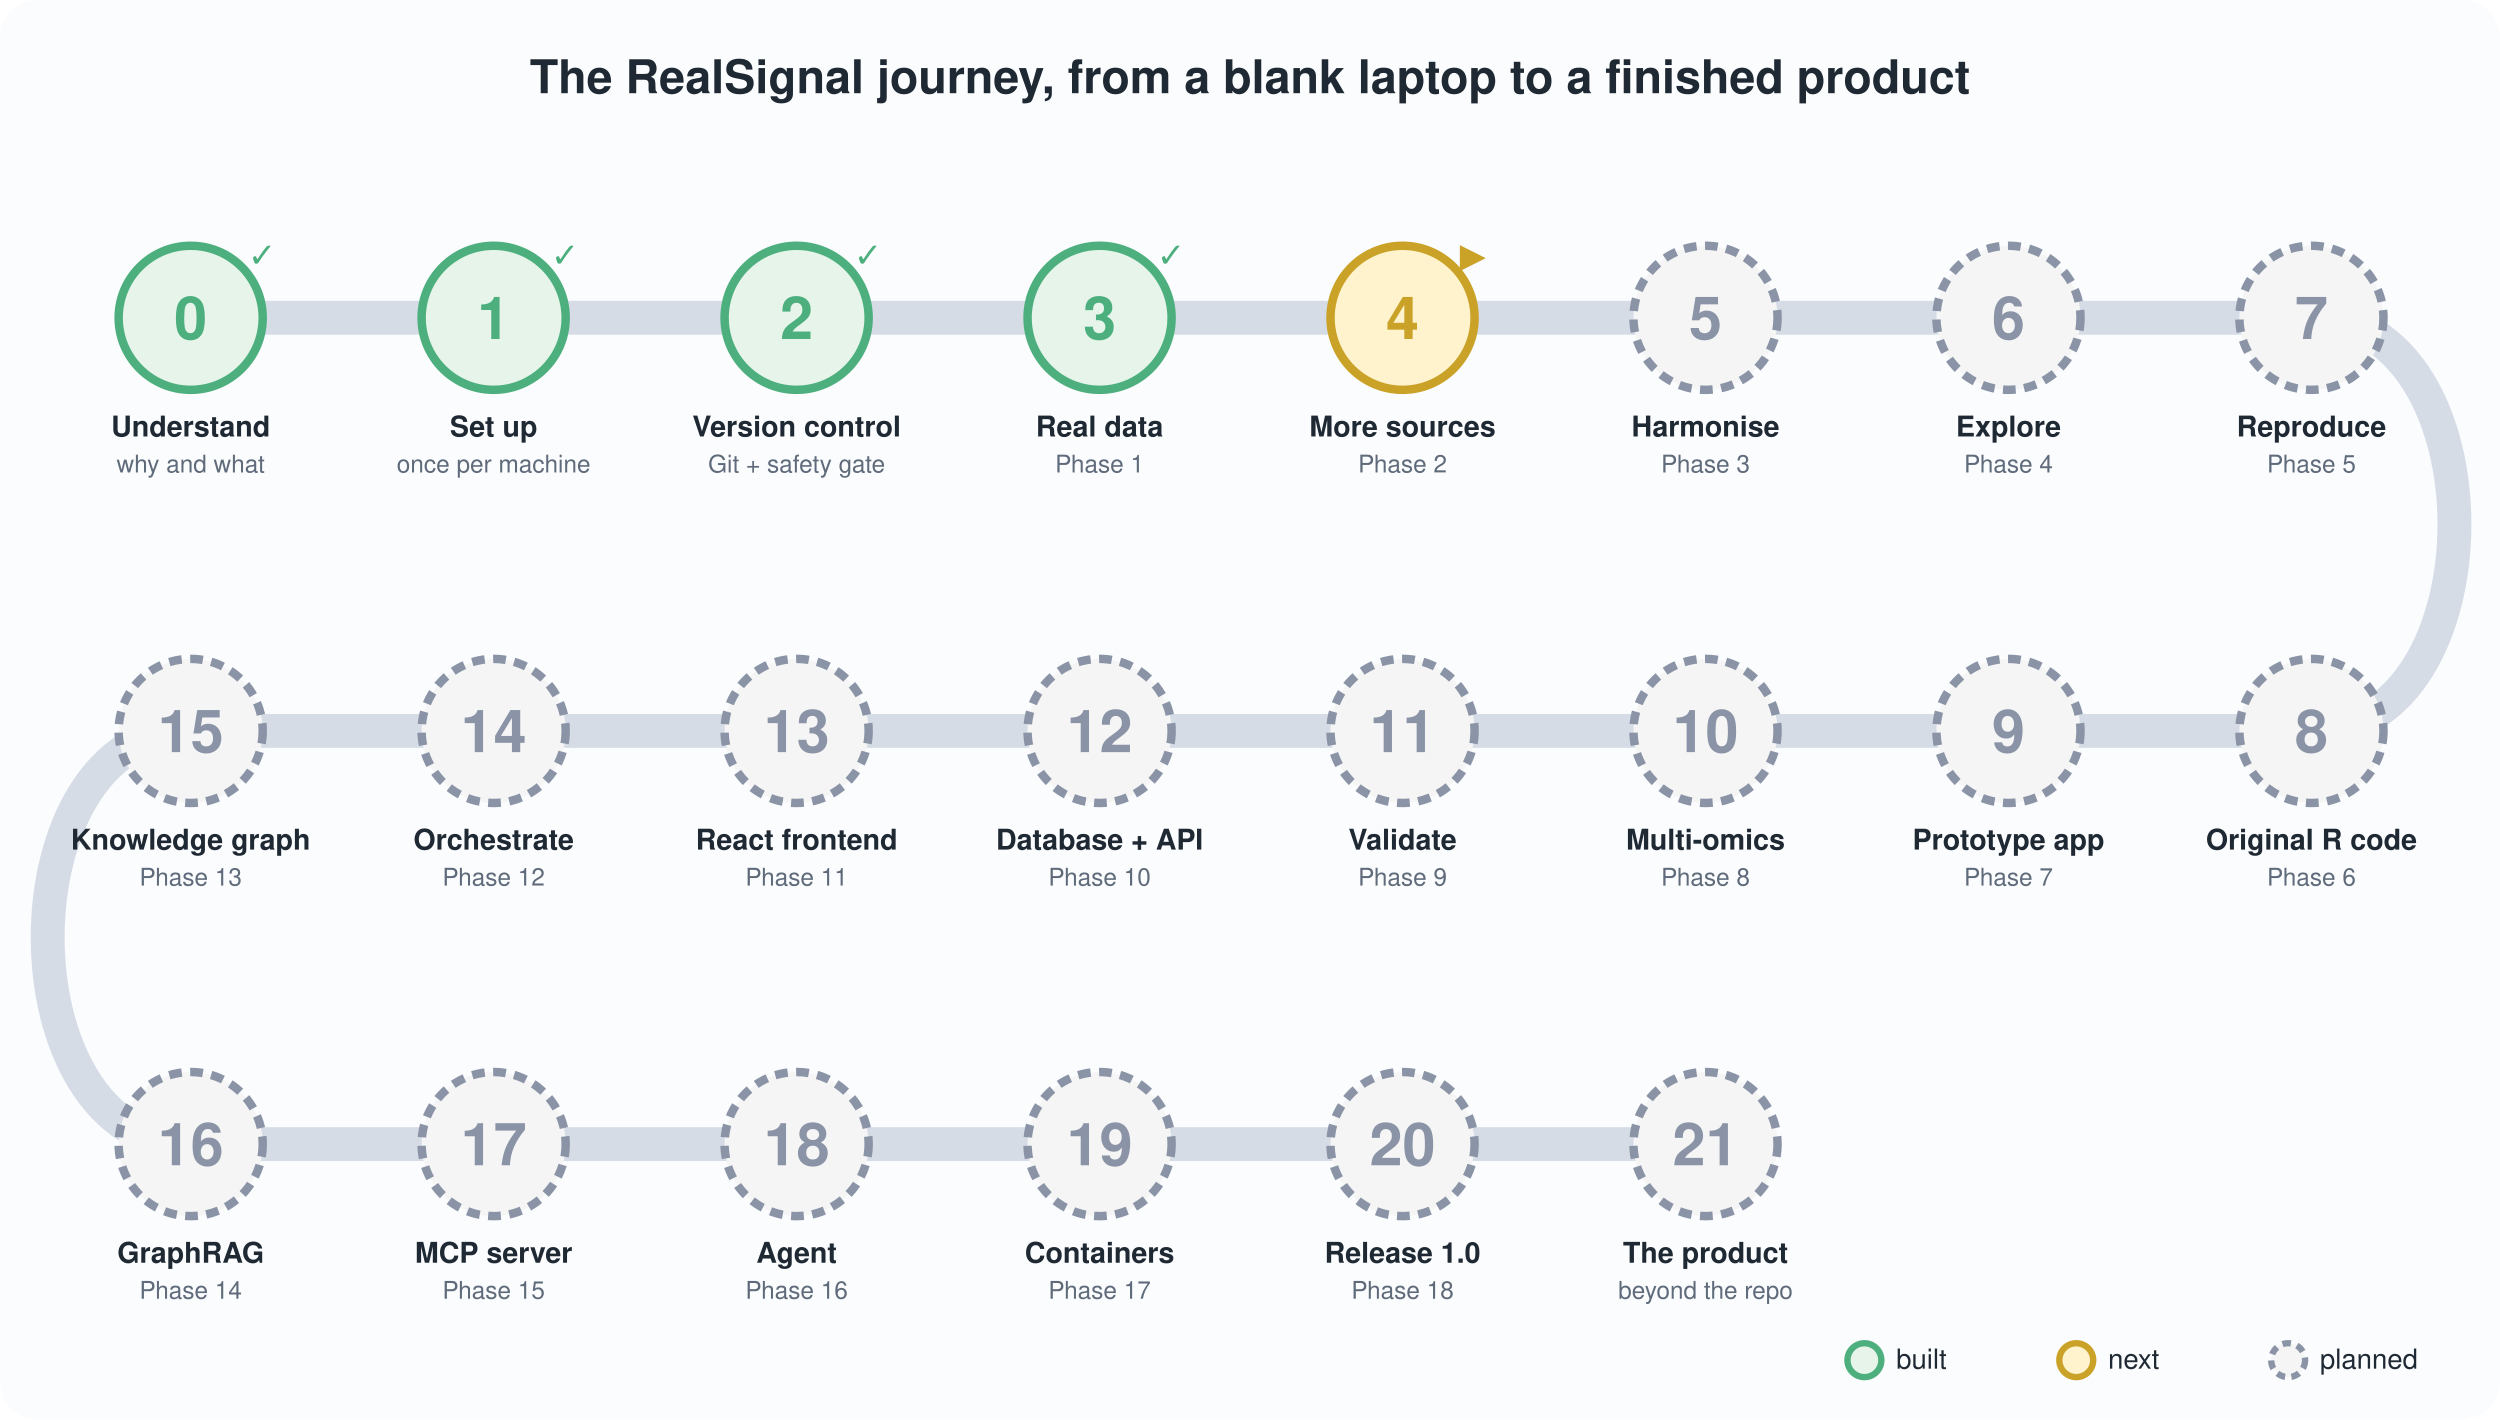
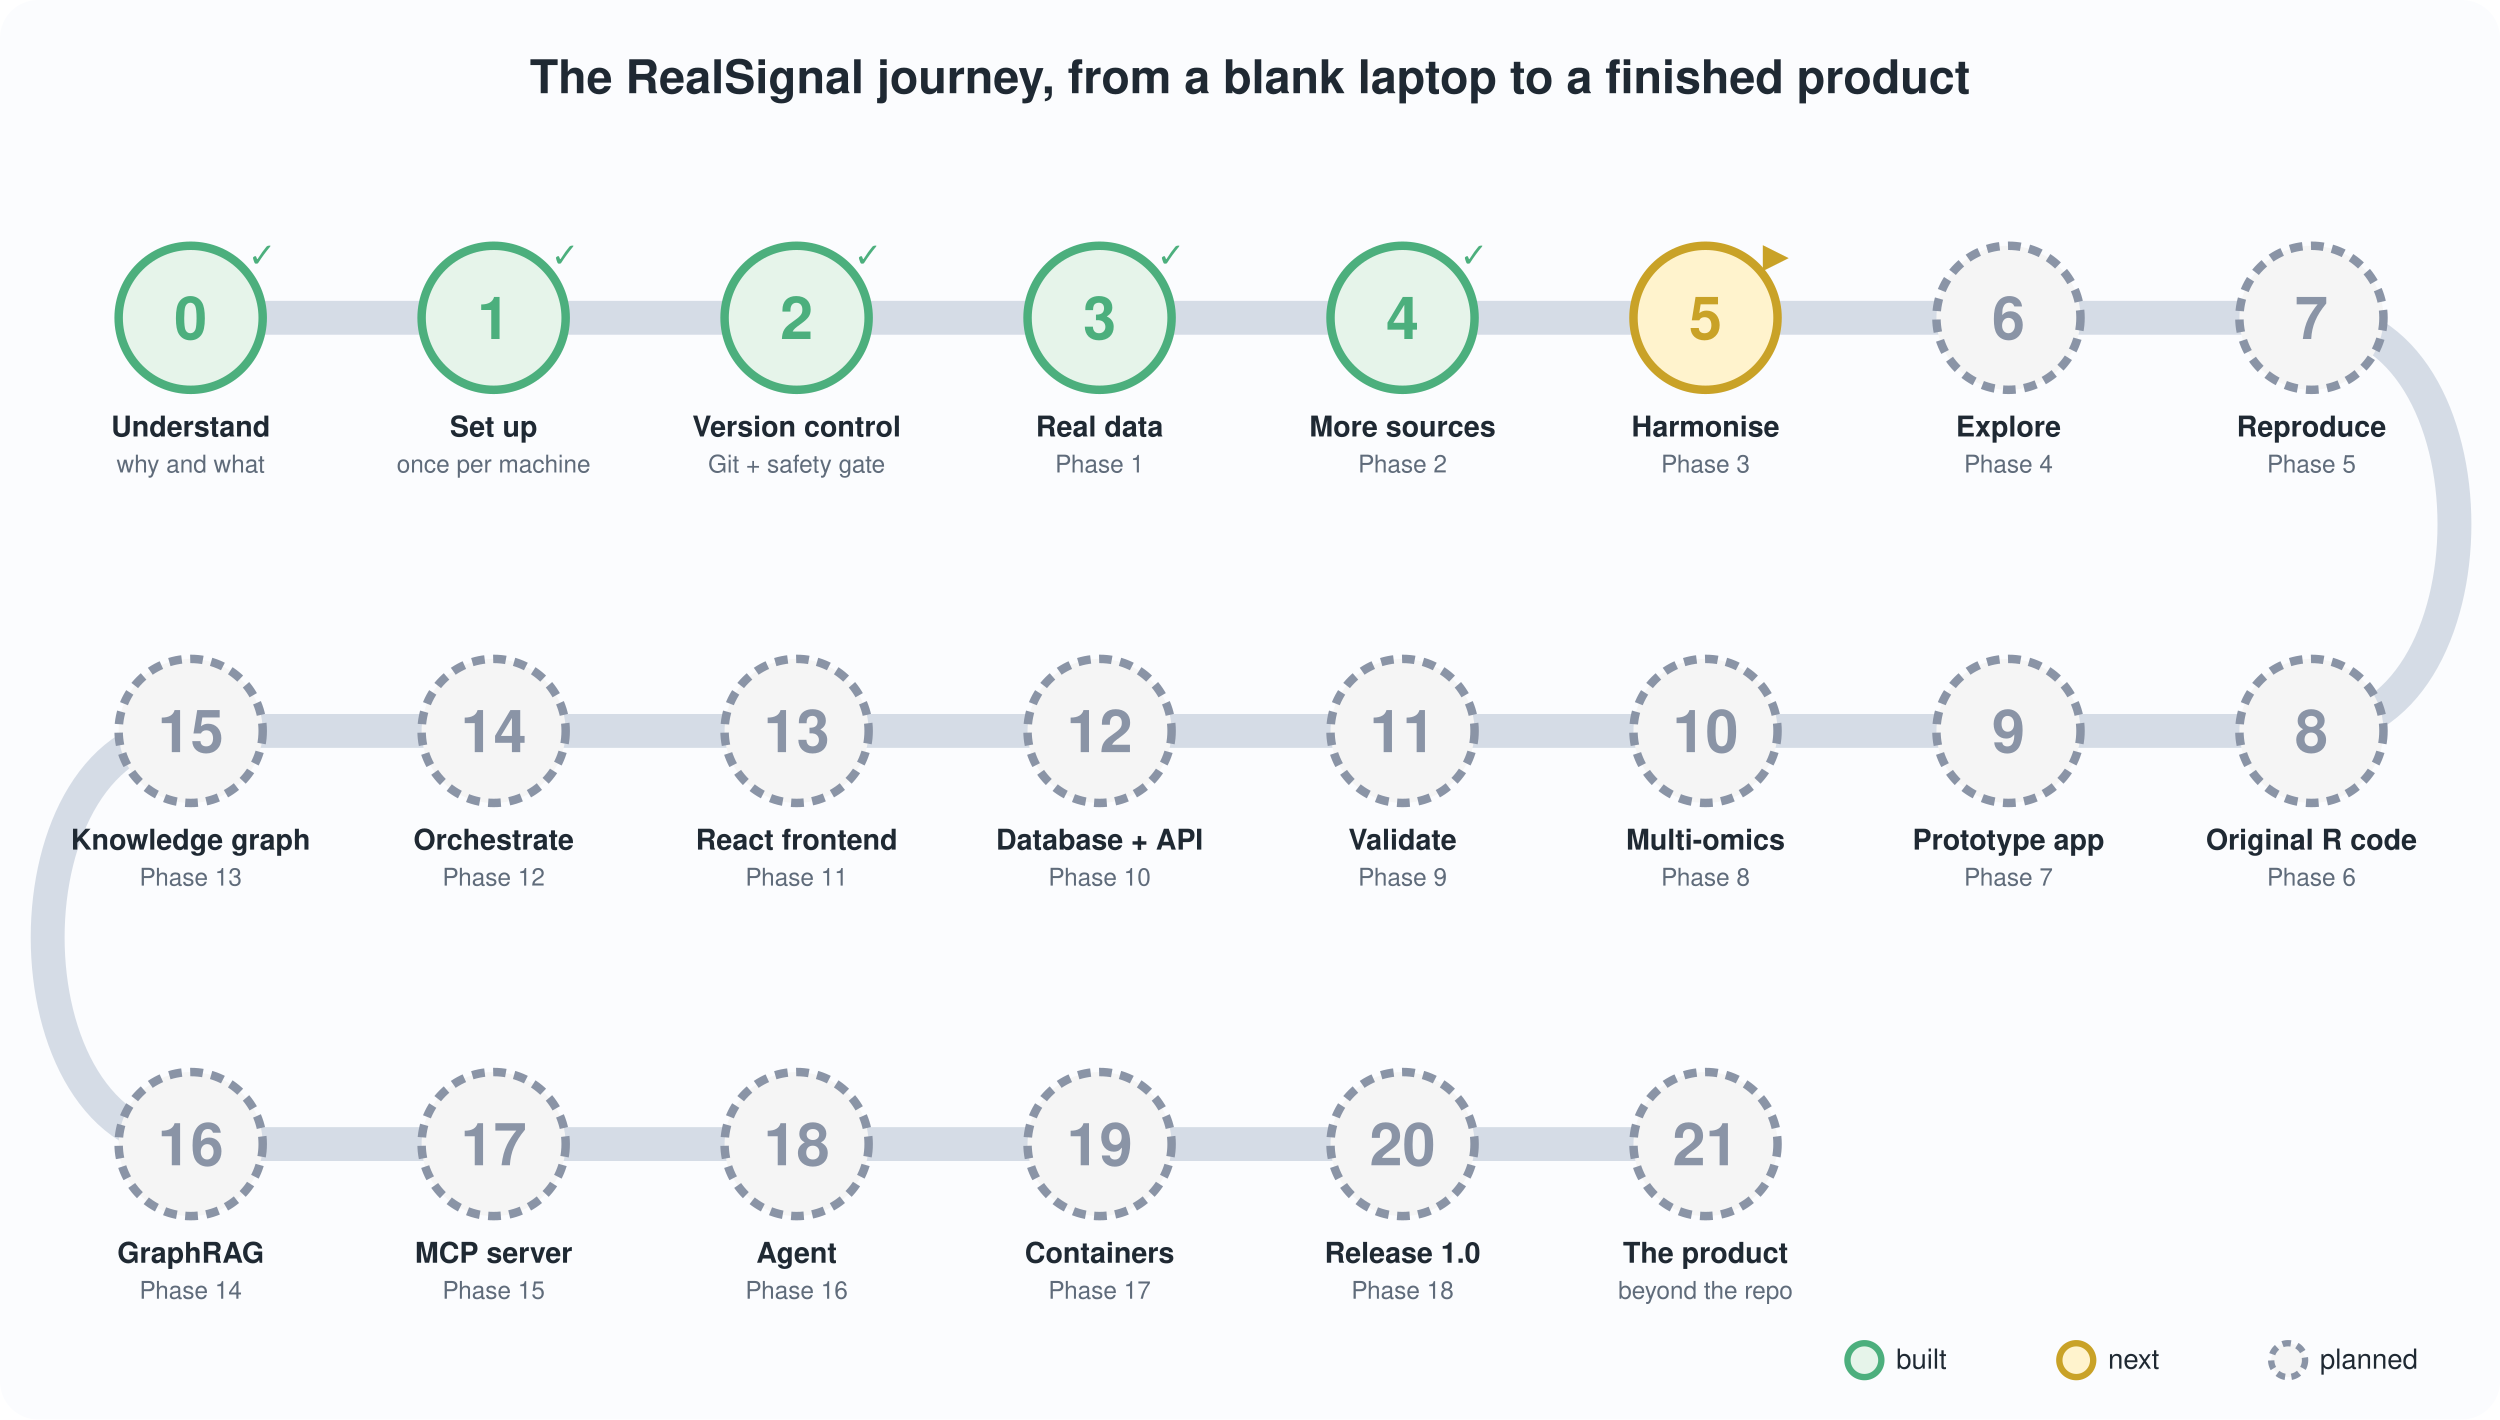
<svg xmlns="http://www.w3.org/2000/svg" width="1180" height="670" viewBox="0 0 1180 670" role="img" aria-label="RealSignal journey map">
  <rect width="1180" height="670" rx="18" fill="#FBFCFE" />
  <text x="590.0" y="44" text-anchor="middle" font-family="Segoe UI, Helvetica, Arial, sans-serif" font-size="22" font-weight="700" fill="#1F2933">The RealSignal journey, from a blank laptop to a finished product</text>
  <path d="M 90 150 L 233 150 L 376 150 L 519 150 L 662 150 L 805 150 L 948 150 L 1091 150 C 1181 150, 1181 345, 1091 345 L 948 345 L 805 345 L 662 345 L 519 345 L 376 345 L 233 345 L 90 345 C 0 345, 0 540, 90 540 L 233 540 L 376 540 L 519 540 L 662 540 L 805 540" fill="none" stroke="#D5DCE6" stroke-width="16" stroke-linecap="round" stroke-linejoin="round" />
  <circle cx="90" cy="150" r="34" fill="#E6F4EA" stroke="#4CAF7D" stroke-width="4" />
  <text x="90" y="160" text-anchor="middle" font-family="Segoe UI, Helvetica, Arial, sans-serif" font-size="28" font-weight="700" fill="#4CAF7D">0</text>
  <text x="117" y="126" font-family="Segoe UI, Helvetica, Arial, sans-serif" font-size="16" font-weight="700" fill="#4CAF7D">✓</text>
  <text x="90" y="206" text-anchor="middle" font-family="Segoe UI, Helvetica, Arial, sans-serif" font-size="13.5" font-weight="600" fill="#1F2933">Understand</text>
  <text x="90" y="223" text-anchor="middle" font-family="Segoe UI, Helvetica, Arial, sans-serif" font-size="11.5" fill="#5F6B7A">why and what</text>
  <circle cx="233" cy="150" r="34" fill="#E6F4EA" stroke="#4CAF7D" stroke-width="4" />
  <text x="233" y="160" text-anchor="middle" font-family="Segoe UI, Helvetica, Arial, sans-serif" font-size="28" font-weight="700" fill="#4CAF7D">1</text>
  <text x="260" y="126" font-family="Segoe UI, Helvetica, Arial, sans-serif" font-size="16" font-weight="700" fill="#4CAF7D">✓</text>
  <text x="233" y="206" text-anchor="middle" font-family="Segoe UI, Helvetica, Arial, sans-serif" font-size="13.5" font-weight="600" fill="#1F2933">Set up</text>
  <text x="233" y="223" text-anchor="middle" font-family="Segoe UI, Helvetica, Arial, sans-serif" font-size="11.5" fill="#5F6B7A">once per machine</text>
  <circle cx="376" cy="150" r="34" fill="#E6F4EA" stroke="#4CAF7D" stroke-width="4" />
  <text x="376" y="160" text-anchor="middle" font-family="Segoe UI, Helvetica, Arial, sans-serif" font-size="28" font-weight="700" fill="#4CAF7D">2</text>
  <text x="403" y="126" font-family="Segoe UI, Helvetica, Arial, sans-serif" font-size="16" font-weight="700" fill="#4CAF7D">✓</text>
  <text x="376" y="206" text-anchor="middle" font-family="Segoe UI, Helvetica, Arial, sans-serif" font-size="13.5" font-weight="600" fill="#1F2933">Version control</text>
  <text x="376" y="223" text-anchor="middle" font-family="Segoe UI, Helvetica, Arial, sans-serif" font-size="11.5" fill="#5F6B7A">Git + safety gate</text>
  <circle cx="519" cy="150" r="34" fill="#E6F4EA" stroke="#4CAF7D" stroke-width="4" />
  <text x="519" y="160" text-anchor="middle" font-family="Segoe UI, Helvetica, Arial, sans-serif" font-size="28" font-weight="700" fill="#4CAF7D">3</text>
  <text x="546" y="126" font-family="Segoe UI, Helvetica, Arial, sans-serif" font-size="16" font-weight="700" fill="#4CAF7D">✓</text>
  <text x="519" y="206" text-anchor="middle" font-family="Segoe UI, Helvetica, Arial, sans-serif" font-size="13.5" font-weight="600" fill="#1F2933">Real data</text>
  <text x="519" y="223" text-anchor="middle" font-family="Segoe UI, Helvetica, Arial, sans-serif" font-size="11.5" fill="#5F6B7A">Phase 1</text>
-   <circle cx="662" cy="150" r="34" fill="#FFF3CD" stroke="#C9A227" stroke-width="4" />
-   <text x="662" y="160" text-anchor="middle" font-family="Segoe UI, Helvetica, Arial, sans-serif" font-size="28" font-weight="700" fill="#C9A227">4</text>
-   <text x="689" y="126" font-family="Segoe UI, Helvetica, Arial, sans-serif" font-size="16" font-weight="700" fill="#C9A227">▶</text>
+   <circle cx="662" cy="150" r="34" fill="#E6F4EA" stroke="#4CAF7D" stroke-width="4" />
+   <text x="662" y="160" text-anchor="middle" font-family="Segoe UI, Helvetica, Arial, sans-serif" font-size="28" font-weight="700" fill="#4CAF7D">4</text>
+   <text x="689" y="126" font-family="Segoe UI, Helvetica, Arial, sans-serif" font-size="16" font-weight="700" fill="#4CAF7D">✓</text>
  <text x="662" y="206" text-anchor="middle" font-family="Segoe UI, Helvetica, Arial, sans-serif" font-size="13.5" font-weight="600" fill="#1F2933">More sources</text>
  <text x="662" y="223" text-anchor="middle" font-family="Segoe UI, Helvetica, Arial, sans-serif" font-size="11.5" fill="#5F6B7A">Phase 2</text>
-   <circle cx="805" cy="150" r="34" fill="#F5F5F5" stroke="#8A94A6" stroke-width="4" stroke-dasharray="6 4" />
-   <text x="805" y="160" text-anchor="middle" font-family="Segoe UI, Helvetica, Arial, sans-serif" font-size="28" font-weight="700" fill="#8A94A6">5</text>
-   <text x="832" y="126" font-family="Segoe UI, Helvetica, Arial, sans-serif" font-size="16" font-weight="700" fill="#8A94A6" />
+   <circle cx="805" cy="150" r="34" fill="#FFF3CD" stroke="#C9A227" stroke-width="4" />
+   <text x="805" y="160" text-anchor="middle" font-family="Segoe UI, Helvetica, Arial, sans-serif" font-size="28" font-weight="700" fill="#C9A227">5</text>
+   <text x="832" y="126" font-family="Segoe UI, Helvetica, Arial, sans-serif" font-size="16" font-weight="700" fill="#C9A227">▶</text>
  <text x="805" y="206" text-anchor="middle" font-family="Segoe UI, Helvetica, Arial, sans-serif" font-size="13.5" font-weight="600" fill="#1F2933">Harmonise</text>
  <text x="805" y="223" text-anchor="middle" font-family="Segoe UI, Helvetica, Arial, sans-serif" font-size="11.5" fill="#5F6B7A">Phase 3</text>
  <circle cx="948" cy="150" r="34" fill="#F5F5F5" stroke="#8A94A6" stroke-width="4" stroke-dasharray="6 4" />
  <text x="948" y="160" text-anchor="middle" font-family="Segoe UI, Helvetica, Arial, sans-serif" font-size="28" font-weight="700" fill="#8A94A6">6</text>
  <text x="975" y="126" font-family="Segoe UI, Helvetica, Arial, sans-serif" font-size="16" font-weight="700" fill="#8A94A6" />
  <text x="948" y="206" text-anchor="middle" font-family="Segoe UI, Helvetica, Arial, sans-serif" font-size="13.5" font-weight="600" fill="#1F2933">Explore</text>
  <text x="948" y="223" text-anchor="middle" font-family="Segoe UI, Helvetica, Arial, sans-serif" font-size="11.5" fill="#5F6B7A">Phase 4</text>
  <circle cx="1091" cy="150" r="34" fill="#F5F5F5" stroke="#8A94A6" stroke-width="4" stroke-dasharray="6 4" />
  <text x="1091" y="160" text-anchor="middle" font-family="Segoe UI, Helvetica, Arial, sans-serif" font-size="28" font-weight="700" fill="#8A94A6">7</text>
  <text x="1118" y="126" font-family="Segoe UI, Helvetica, Arial, sans-serif" font-size="16" font-weight="700" fill="#8A94A6" />
  <text x="1091" y="206" text-anchor="middle" font-family="Segoe UI, Helvetica, Arial, sans-serif" font-size="13.5" font-weight="600" fill="#1F2933">Reproduce</text>
  <text x="1091" y="223" text-anchor="middle" font-family="Segoe UI, Helvetica, Arial, sans-serif" font-size="11.5" fill="#5F6B7A">Phase 5</text>
  <circle cx="1091" cy="345" r="34" fill="#F5F5F5" stroke="#8A94A6" stroke-width="4" stroke-dasharray="6 4" />
  <text x="1091" y="355" text-anchor="middle" font-family="Segoe UI, Helvetica, Arial, sans-serif" font-size="28" font-weight="700" fill="#8A94A6">8</text>
  <text x="1118" y="321" font-family="Segoe UI, Helvetica, Arial, sans-serif" font-size="16" font-weight="700" fill="#8A94A6" />
  <text x="1091" y="401" text-anchor="middle" font-family="Segoe UI, Helvetica, Arial, sans-serif" font-size="13.5" font-weight="600" fill="#1F2933">Original R code</text>
  <text x="1091" y="418" text-anchor="middle" font-family="Segoe UI, Helvetica, Arial, sans-serif" font-size="11.5" fill="#5F6B7A">Phase 6</text>
  <circle cx="948" cy="345" r="34" fill="#F5F5F5" stroke="#8A94A6" stroke-width="4" stroke-dasharray="6 4" />
  <text x="948" y="355" text-anchor="middle" font-family="Segoe UI, Helvetica, Arial, sans-serif" font-size="28" font-weight="700" fill="#8A94A6">9</text>
  <text x="975" y="321" font-family="Segoe UI, Helvetica, Arial, sans-serif" font-size="16" font-weight="700" fill="#8A94A6" />
  <text x="948" y="401" text-anchor="middle" font-family="Segoe UI, Helvetica, Arial, sans-serif" font-size="13.5" font-weight="600" fill="#1F2933">Prototype app</text>
  <text x="948" y="418" text-anchor="middle" font-family="Segoe UI, Helvetica, Arial, sans-serif" font-size="11.5" fill="#5F6B7A">Phase 7</text>
  <circle cx="805" cy="345" r="34" fill="#F5F5F5" stroke="#8A94A6" stroke-width="4" stroke-dasharray="6 4" />
  <text x="805" y="355" text-anchor="middle" font-family="Segoe UI, Helvetica, Arial, sans-serif" font-size="28" font-weight="700" fill="#8A94A6">10</text>
  <text x="832" y="321" font-family="Segoe UI, Helvetica, Arial, sans-serif" font-size="16" font-weight="700" fill="#8A94A6" />
  <text x="805" y="401" text-anchor="middle" font-family="Segoe UI, Helvetica, Arial, sans-serif" font-size="13.5" font-weight="600" fill="#1F2933">Multi-omics</text>
  <text x="805" y="418" text-anchor="middle" font-family="Segoe UI, Helvetica, Arial, sans-serif" font-size="11.5" fill="#5F6B7A">Phase 8</text>
  <circle cx="662" cy="345" r="34" fill="#F5F5F5" stroke="#8A94A6" stroke-width="4" stroke-dasharray="6 4" />
  <text x="662" y="355" text-anchor="middle" font-family="Segoe UI, Helvetica, Arial, sans-serif" font-size="28" font-weight="700" fill="#8A94A6">11</text>
  <text x="689" y="321" font-family="Segoe UI, Helvetica, Arial, sans-serif" font-size="16" font-weight="700" fill="#8A94A6" />
  <text x="662" y="401" text-anchor="middle" font-family="Segoe UI, Helvetica, Arial, sans-serif" font-size="13.5" font-weight="600" fill="#1F2933">Validate</text>
  <text x="662" y="418" text-anchor="middle" font-family="Segoe UI, Helvetica, Arial, sans-serif" font-size="11.5" fill="#5F6B7A">Phase 9</text>
  <circle cx="519" cy="345" r="34" fill="#F5F5F5" stroke="#8A94A6" stroke-width="4" stroke-dasharray="6 4" />
  <text x="519" y="355" text-anchor="middle" font-family="Segoe UI, Helvetica, Arial, sans-serif" font-size="28" font-weight="700" fill="#8A94A6">12</text>
  <text x="546" y="321" font-family="Segoe UI, Helvetica, Arial, sans-serif" font-size="16" font-weight="700" fill="#8A94A6" />
  <text x="519" y="401" text-anchor="middle" font-family="Segoe UI, Helvetica, Arial, sans-serif" font-size="13.5" font-weight="600" fill="#1F2933">Database + API</text>
  <text x="519" y="418" text-anchor="middle" font-family="Segoe UI, Helvetica, Arial, sans-serif" font-size="11.5" fill="#5F6B7A">Phase 10</text>
  <circle cx="376" cy="345" r="34" fill="#F5F5F5" stroke="#8A94A6" stroke-width="4" stroke-dasharray="6 4" />
  <text x="376" y="355" text-anchor="middle" font-family="Segoe UI, Helvetica, Arial, sans-serif" font-size="28" font-weight="700" fill="#8A94A6">13</text>
  <text x="403" y="321" font-family="Segoe UI, Helvetica, Arial, sans-serif" font-size="16" font-weight="700" fill="#8A94A6" />
  <text x="376" y="401" text-anchor="middle" font-family="Segoe UI, Helvetica, Arial, sans-serif" font-size="13.5" font-weight="600" fill="#1F2933">React frontend</text>
  <text x="376" y="418" text-anchor="middle" font-family="Segoe UI, Helvetica, Arial, sans-serif" font-size="11.5" fill="#5F6B7A">Phase 11</text>
  <circle cx="233" cy="345" r="34" fill="#F5F5F5" stroke="#8A94A6" stroke-width="4" stroke-dasharray="6 4" />
  <text x="233" y="355" text-anchor="middle" font-family="Segoe UI, Helvetica, Arial, sans-serif" font-size="28" font-weight="700" fill="#8A94A6">14</text>
  <text x="260" y="321" font-family="Segoe UI, Helvetica, Arial, sans-serif" font-size="16" font-weight="700" fill="#8A94A6" />
  <text x="233" y="401" text-anchor="middle" font-family="Segoe UI, Helvetica, Arial, sans-serif" font-size="13.5" font-weight="600" fill="#1F2933">Orchestrate</text>
  <text x="233" y="418" text-anchor="middle" font-family="Segoe UI, Helvetica, Arial, sans-serif" font-size="11.5" fill="#5F6B7A">Phase 12</text>
  <circle cx="90" cy="345" r="34" fill="#F5F5F5" stroke="#8A94A6" stroke-width="4" stroke-dasharray="6 4" />
  <text x="90" y="355" text-anchor="middle" font-family="Segoe UI, Helvetica, Arial, sans-serif" font-size="28" font-weight="700" fill="#8A94A6">15</text>
  <text x="117" y="321" font-family="Segoe UI, Helvetica, Arial, sans-serif" font-size="16" font-weight="700" fill="#8A94A6" />
  <text x="90" y="401" text-anchor="middle" font-family="Segoe UI, Helvetica, Arial, sans-serif" font-size="13.5" font-weight="600" fill="#1F2933">Knowledge graph</text>
  <text x="90" y="418" text-anchor="middle" font-family="Segoe UI, Helvetica, Arial, sans-serif" font-size="11.5" fill="#5F6B7A">Phase 13</text>
  <circle cx="90" cy="540" r="34" fill="#F5F5F5" stroke="#8A94A6" stroke-width="4" stroke-dasharray="6 4" />
  <text x="90" y="550" text-anchor="middle" font-family="Segoe UI, Helvetica, Arial, sans-serif" font-size="28" font-weight="700" fill="#8A94A6">16</text>
  <text x="117" y="516" font-family="Segoe UI, Helvetica, Arial, sans-serif" font-size="16" font-weight="700" fill="#8A94A6" />
  <text x="90" y="596" text-anchor="middle" font-family="Segoe UI, Helvetica, Arial, sans-serif" font-size="13.5" font-weight="600" fill="#1F2933">GraphRAG</text>
  <text x="90" y="613" text-anchor="middle" font-family="Segoe UI, Helvetica, Arial, sans-serif" font-size="11.5" fill="#5F6B7A">Phase 14</text>
  <circle cx="233" cy="540" r="34" fill="#F5F5F5" stroke="#8A94A6" stroke-width="4" stroke-dasharray="6 4" />
  <text x="233" y="550" text-anchor="middle" font-family="Segoe UI, Helvetica, Arial, sans-serif" font-size="28" font-weight="700" fill="#8A94A6">17</text>
  <text x="260" y="516" font-family="Segoe UI, Helvetica, Arial, sans-serif" font-size="16" font-weight="700" fill="#8A94A6" />
  <text x="233" y="596" text-anchor="middle" font-family="Segoe UI, Helvetica, Arial, sans-serif" font-size="13.5" font-weight="600" fill="#1F2933">MCP server</text>
  <text x="233" y="613" text-anchor="middle" font-family="Segoe UI, Helvetica, Arial, sans-serif" font-size="11.5" fill="#5F6B7A">Phase 15</text>
  <circle cx="376" cy="540" r="34" fill="#F5F5F5" stroke="#8A94A6" stroke-width="4" stroke-dasharray="6 4" />
  <text x="376" y="550" text-anchor="middle" font-family="Segoe UI, Helvetica, Arial, sans-serif" font-size="28" font-weight="700" fill="#8A94A6">18</text>
  <text x="403" y="516" font-family="Segoe UI, Helvetica, Arial, sans-serif" font-size="16" font-weight="700" fill="#8A94A6" />
  <text x="376" y="596" text-anchor="middle" font-family="Segoe UI, Helvetica, Arial, sans-serif" font-size="13.5" font-weight="600" fill="#1F2933">Agent</text>
  <text x="376" y="613" text-anchor="middle" font-family="Segoe UI, Helvetica, Arial, sans-serif" font-size="11.5" fill="#5F6B7A">Phase 16</text>
  <circle cx="519" cy="540" r="34" fill="#F5F5F5" stroke="#8A94A6" stroke-width="4" stroke-dasharray="6 4" />
  <text x="519" y="550" text-anchor="middle" font-family="Segoe UI, Helvetica, Arial, sans-serif" font-size="28" font-weight="700" fill="#8A94A6">19</text>
  <text x="546" y="516" font-family="Segoe UI, Helvetica, Arial, sans-serif" font-size="16" font-weight="700" fill="#8A94A6" />
  <text x="519" y="596" text-anchor="middle" font-family="Segoe UI, Helvetica, Arial, sans-serif" font-size="13.5" font-weight="600" fill="#1F2933">Containers</text>
  <text x="519" y="613" text-anchor="middle" font-family="Segoe UI, Helvetica, Arial, sans-serif" font-size="11.5" fill="#5F6B7A">Phase 17</text>
  <circle cx="662" cy="540" r="34" fill="#F5F5F5" stroke="#8A94A6" stroke-width="4" stroke-dasharray="6 4" />
  <text x="662" y="550" text-anchor="middle" font-family="Segoe UI, Helvetica, Arial, sans-serif" font-size="28" font-weight="700" fill="#8A94A6">20</text>
  <text x="689" y="516" font-family="Segoe UI, Helvetica, Arial, sans-serif" font-size="16" font-weight="700" fill="#8A94A6" />
  <text x="662" y="596" text-anchor="middle" font-family="Segoe UI, Helvetica, Arial, sans-serif" font-size="13.5" font-weight="600" fill="#1F2933">Release 1.0</text>
  <text x="662" y="613" text-anchor="middle" font-family="Segoe UI, Helvetica, Arial, sans-serif" font-size="11.5" fill="#5F6B7A">Phase 18</text>
  <circle cx="805" cy="540" r="34" fill="#F5F5F5" stroke="#8A94A6" stroke-width="4" stroke-dasharray="6 4" />
  <text x="805" y="550" text-anchor="middle" font-family="Segoe UI, Helvetica, Arial, sans-serif" font-size="28" font-weight="700" fill="#8A94A6">21</text>
  <text x="832" y="516" font-family="Segoe UI, Helvetica, Arial, sans-serif" font-size="16" font-weight="700" fill="#8A94A6" />
  <text x="805" y="596" text-anchor="middle" font-family="Segoe UI, Helvetica, Arial, sans-serif" font-size="13.5" font-weight="600" fill="#1F2933">The product</text>
  <text x="805" y="613" text-anchor="middle" font-family="Segoe UI, Helvetica, Arial, sans-serif" font-size="11.5" fill="#5F6B7A">beyond the repo</text>
  <circle cx="880" cy="642" r="8" fill="#E6F4EA" stroke="#4CAF7D" stroke-width="3" />
  <text x="895" y="646" font-family="Segoe UI, Helvetica, Arial, sans-serif" font-size="13" fill="#1F2933">built</text>
  <circle cx="980" cy="642" r="8" fill="#FFF3CD" stroke="#C9A227" stroke-width="3" />
  <text x="995" y="646" font-family="Segoe UI, Helvetica, Arial, sans-serif" font-size="13" fill="#1F2933">next</text>
  <circle cx="1080" cy="642" r="8" fill="#F5F5F5" stroke="#8A94A6" stroke-width="3" stroke-dasharray="4 3" />
  <text x="1095" y="646" font-family="Segoe UI, Helvetica, Arial, sans-serif" font-size="13" fill="#1F2933">planned</text>
</svg>
